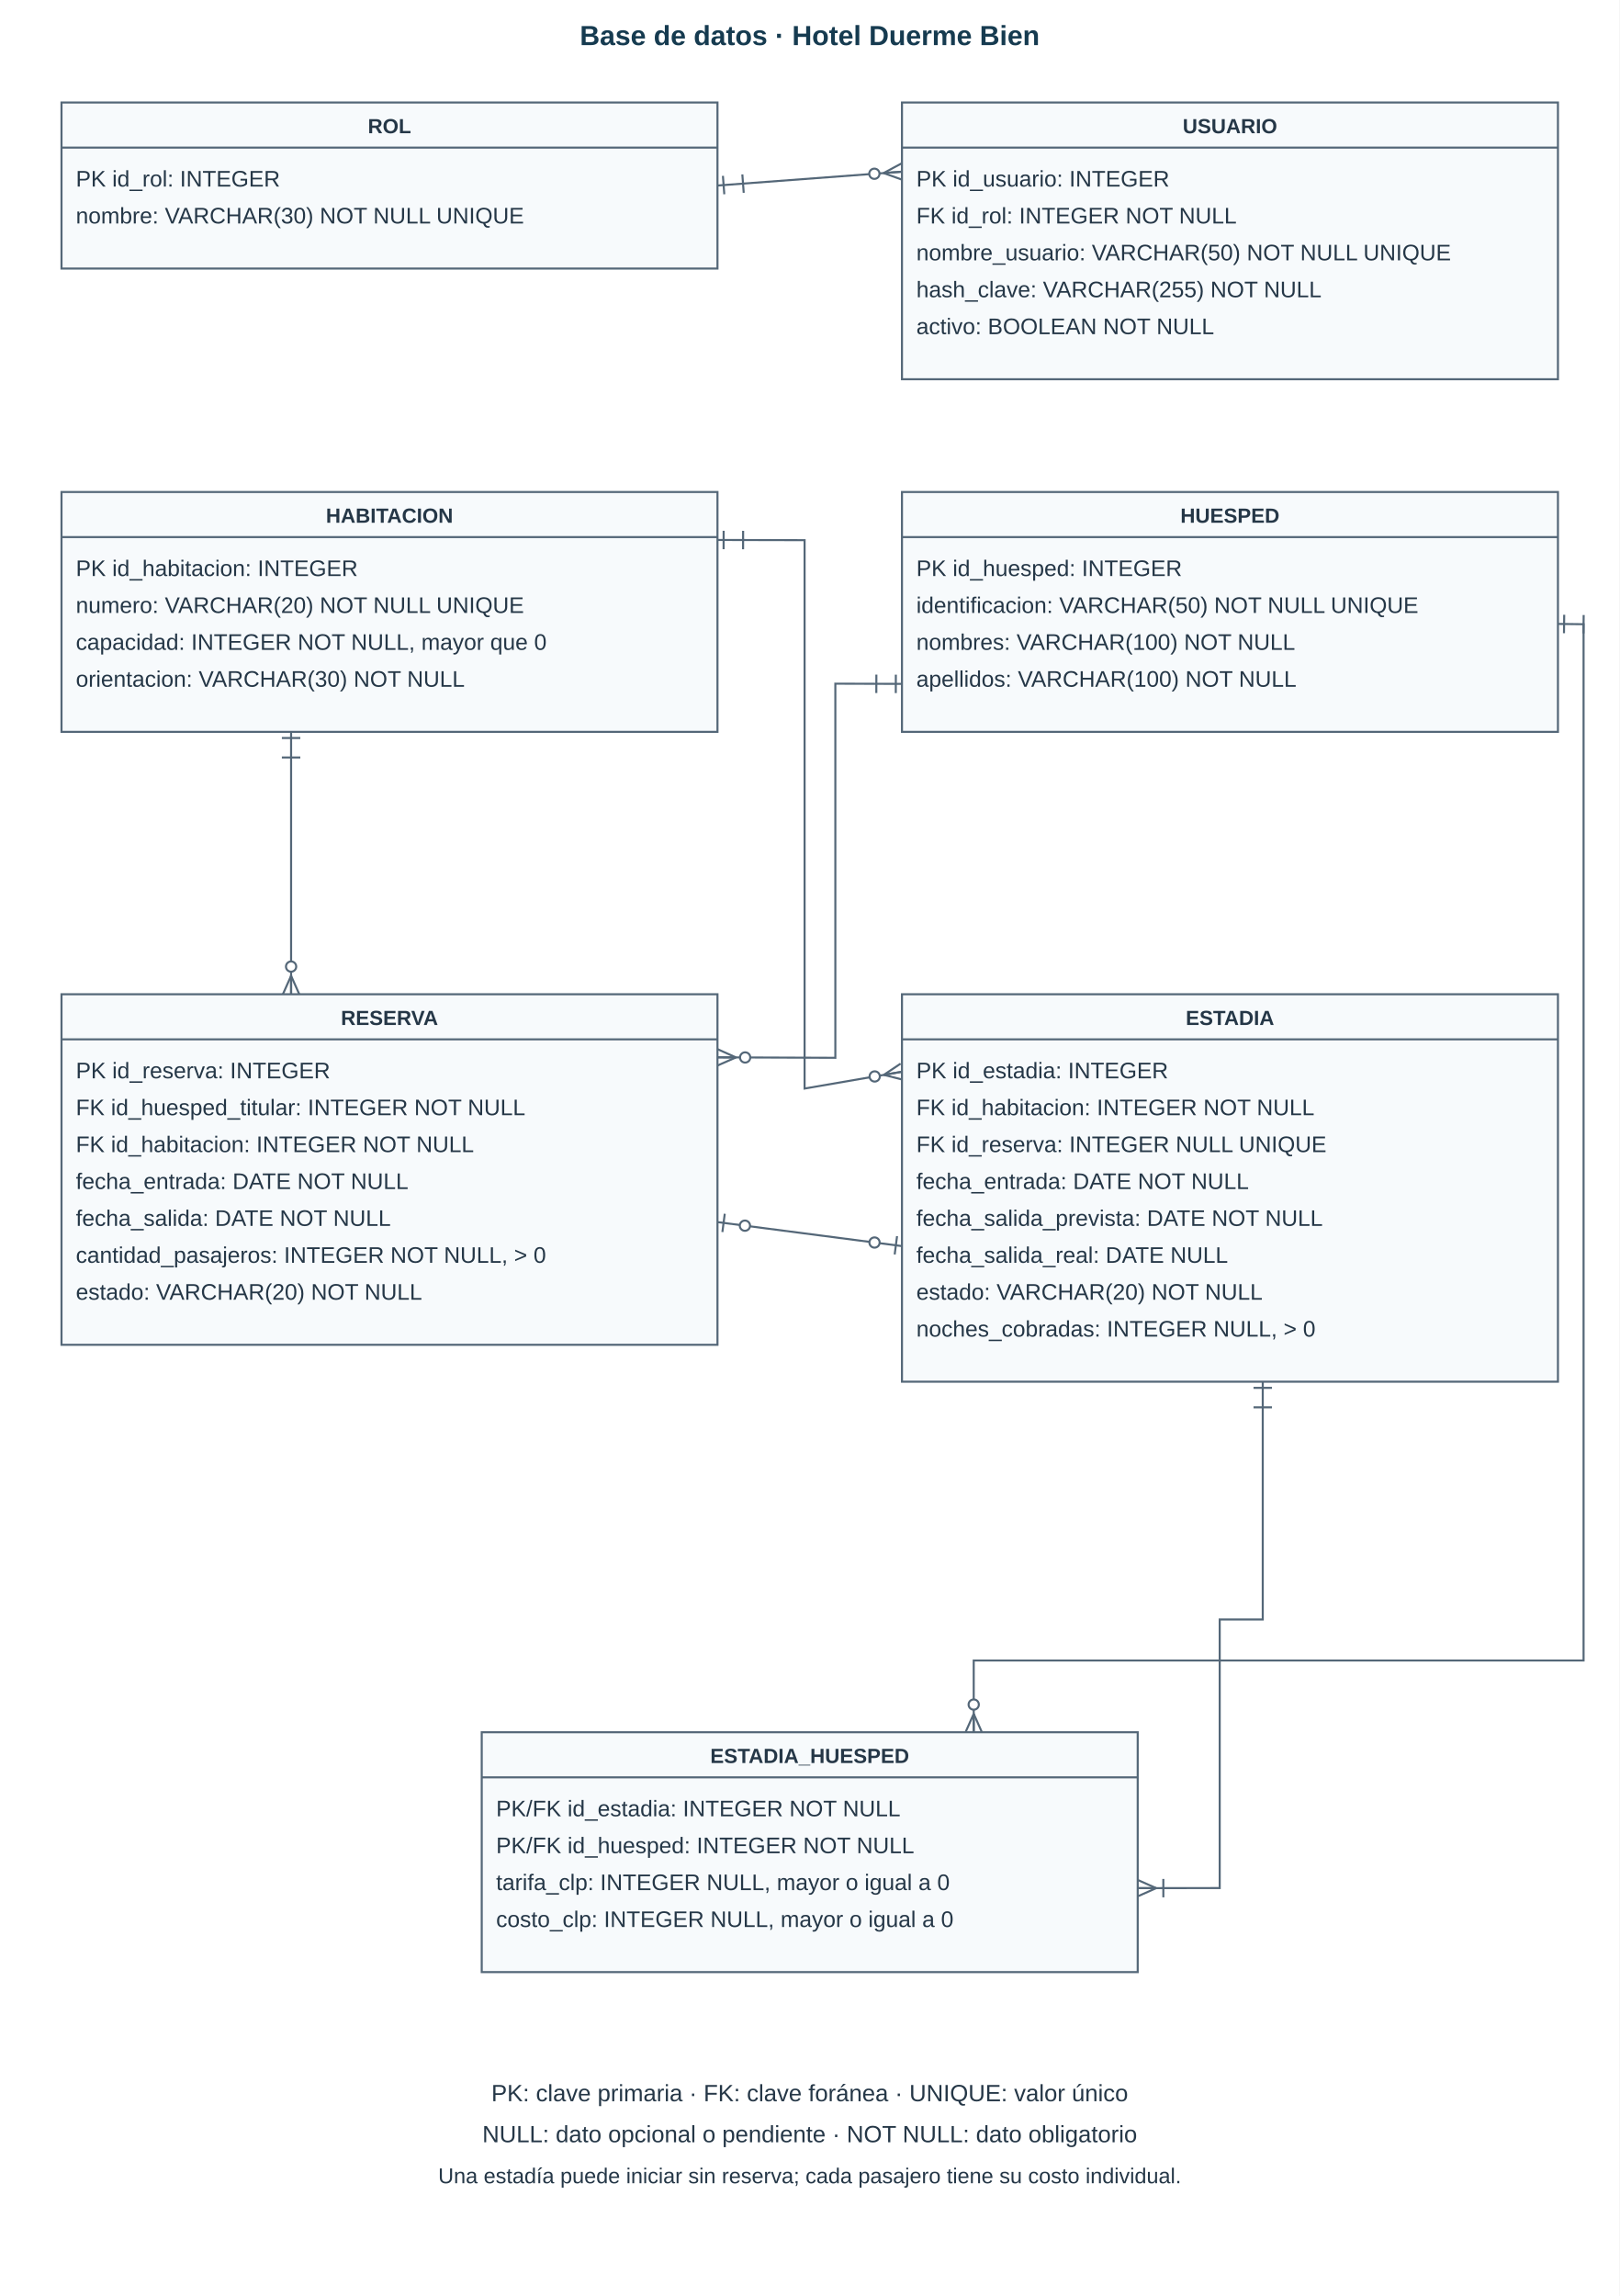
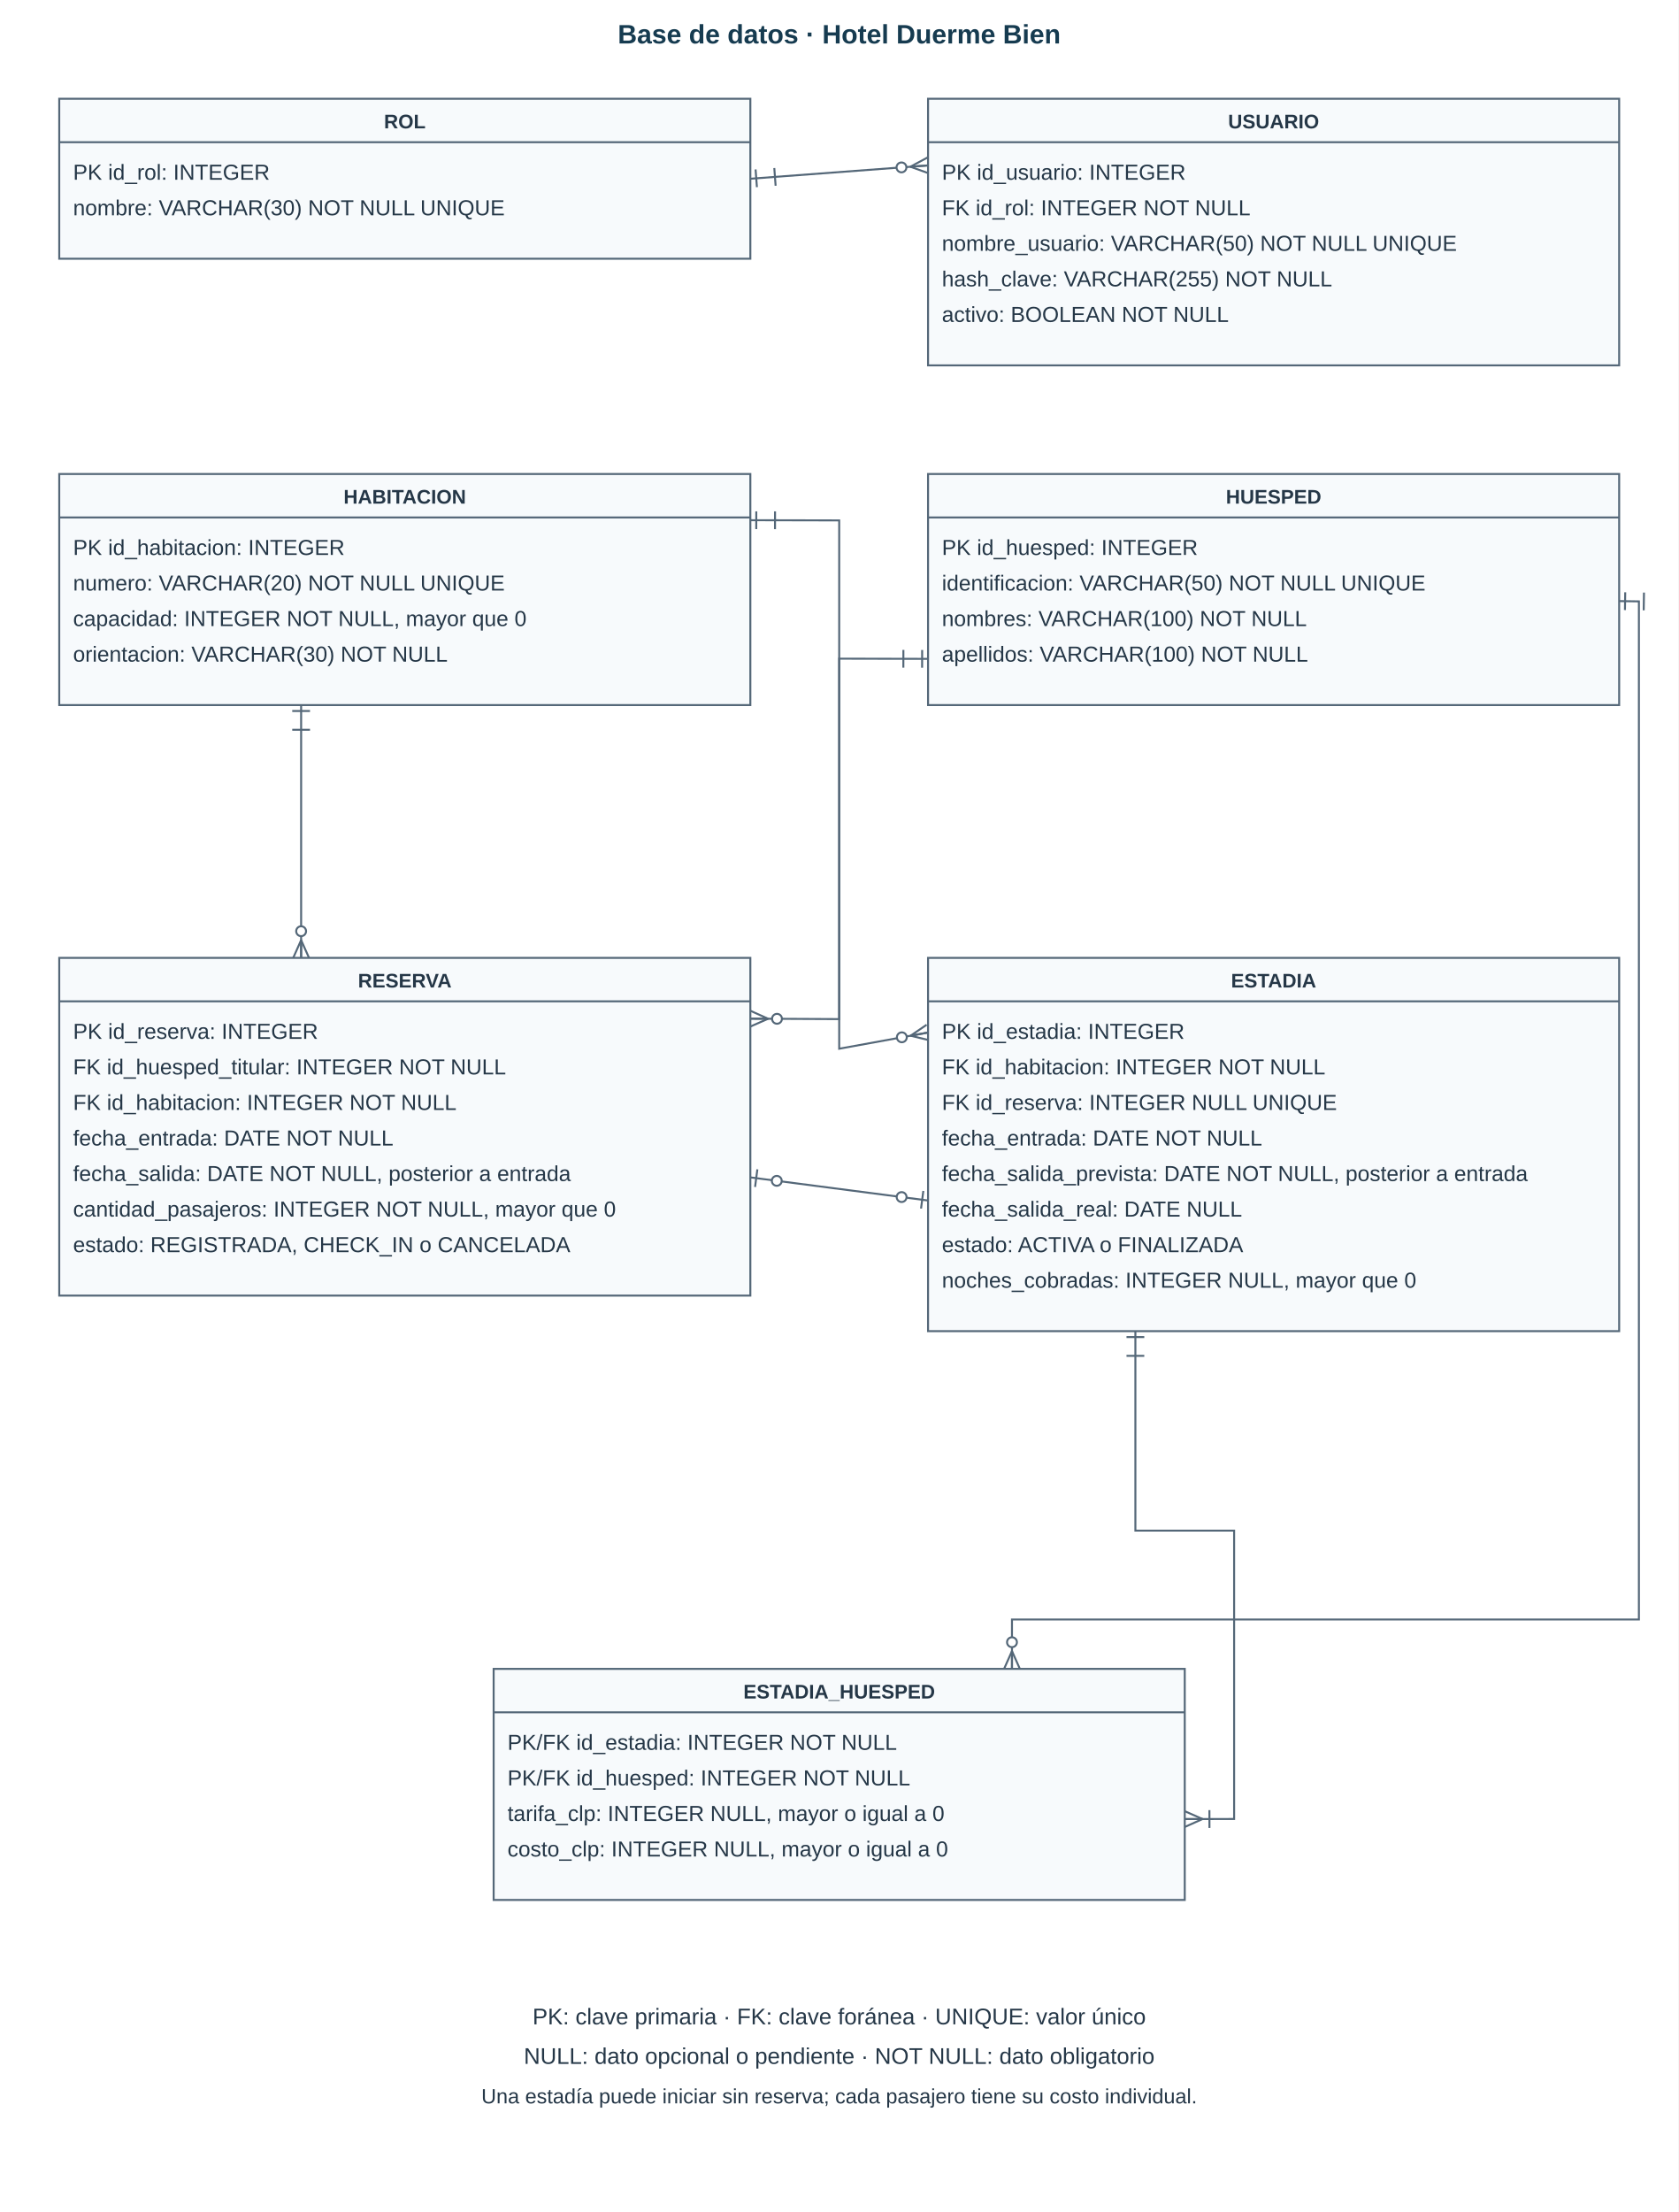
- <svg xmlns="http://www.w3.org/2000/svg" width="1580" height="2240" viewBox="0 0 1580 2240">
+ <svg xmlns="http://www.w3.org/2000/svg" width="1700" height="2240" viewBox="0 0 1700 2240">
  <rect width="100%" height="100%" fill="white" />
  <g font-family="Arial,sans-serif">
-     <text x="790.0" y="44" font-size="27" text-anchor="middle" fill="#163b50" font-weight="bold">Base de datos · Hotel Duerme Bien</text>
-     <path d="M700,181.0 L880,167.5" fill="none" stroke="#546778" stroke-width="2" />
-     <path d="M705.31,171.576 L706.656,189.526" fill="none" stroke="#546778" stroke-width="2" />
-     <path d="M724.257,170.155 L725.603,188.105" fill="none" stroke="#546778" stroke-width="2" />
-     <path d="M862.05,168.846 L880.598,175.478" fill="none" stroke="#546778" stroke-width="2" />
-     <path d="M862.05,168.846 L880,167.5" fill="none" stroke="#546778" stroke-width="2" />
-     <path d="M862.05,168.846 L879.402,159.522" fill="none" stroke="#546778" stroke-width="2" />
-     <ellipse cx="853.076" cy="169.519" rx="5.0" ry="5.0" fill="#ffffff" stroke="#546778" stroke-width="2" />
-     <path d="M284.0,714 L284.0,970" fill="none" stroke="#546778" stroke-width="2" />
-     <path d="M293.0,720.0 L275.0,720.0" fill="none" stroke="#546778" stroke-width="2" />
-     <path d="M293.0,739.0 L275.0,739.0" fill="none" stroke="#546778" stroke-width="2" />
-     <path d="M284.0,952.0 L276.0,970.0" fill="none" stroke="#546778" stroke-width="2" />
-     <path d="M284.0,952.0 L284.0,970" fill="none" stroke="#546778" stroke-width="2" />
-     <path d="M284.0,952.0 L292.0,970.0" fill="none" stroke="#546778" stroke-width="2" />
-     <ellipse cx="284.0" cy="943.0" rx="5.0" ry="5.0" fill="#ffffff" stroke="#546778" stroke-width="2" />
-     <path d="M700,526.8 L785,527 L785,1062 L880,1045.6" fill="none" stroke="#546778" stroke-width="2" />
-     <path d="M706.021,517.814 L705.979,535.814" fill="none" stroke="#546778" stroke-width="2" />
-     <path d="M725.021,517.859 L724.979,535.859" fill="none" stroke="#546778" stroke-width="2" />
-     <path d="M862.262,1048.662 L881.361,1053.483" fill="none" stroke="#546778" stroke-width="2" />
-     <path d="M862.262,1048.662 L880,1045.6" fill="none" stroke="#546778" stroke-width="2" />
-     <path d="M862.262,1048.662 L878.639,1037.717" fill="none" stroke="#546778" stroke-width="2" />
-     <ellipse cx="853.394" cy="1050.193" rx="5.0" ry="5.0" fill="#ffffff" stroke="#546778" stroke-width="2" />
-     <path d="M880,667.2 L815,667 L815,1032 L700,1031.56" fill="none" stroke="#546778" stroke-width="2" />
-     <path d="M873.972,676.181 L874.028,658.182" fill="none" stroke="#546778" stroke-width="2" />
-     <path d="M854.972,676.123 L855.028,658.123" fill="none" stroke="#546778" stroke-width="2" />
-     <path d="M718,1031.629 L700.031,1023.56" fill="none" stroke="#546778" stroke-width="2" />
-     <path d="M718,1031.629 L700,1031.56" fill="none" stroke="#546778" stroke-width="2" />
-     <path d="M718,1031.629 L699.969,1039.56" fill="none" stroke="#546778" stroke-width="2" />
-     <ellipse cx="727" cy="1031.663" rx="5.0" ry="5.0" fill="#ffffff" stroke="#546778" stroke-width="2" />
-     <path d="M700,1192.3 L880,1215.7" fill="none" stroke="#546778" stroke-width="2" />
-     <path d="M707.11,1184.149 L704.79,1201.998" fill="none" stroke="#546778" stroke-width="2" />
-     <ellipse cx="726.775" cy="1195.781" rx="5.0" ry="5.0" fill="#ffffff" stroke="#546778" stroke-width="2" />
-     <path d="M872.89,1223.851 L875.21,1206.002" fill="none" stroke="#546778" stroke-width="2" />
-     <ellipse cx="853.225" cy="1212.219" rx="5.0" ry="5.0" fill="#ffffff" stroke="#546778" stroke-width="2" />
-     <path d="M1232.0,1348 L1232,1580 L1190,1580 L1190,1842 L1110,1842.1" fill="none" stroke="#546778" stroke-width="2" />
-     <path d="M1241.0,1354.0 L1223.0,1354.0" fill="none" stroke="#546778" stroke-width="2" />
-     <path d="M1241.0,1373.0 L1223.0,1373.0" fill="none" stroke="#546778" stroke-width="2" />
-     <path d="M1128,1842.078 L1109.99,1834.1" fill="none" stroke="#546778" stroke-width="2" />
-     <path d="M1128,1842.078 L1110,1842.1" fill="none" stroke="#546778" stroke-width="2" />
-     <path d="M1128,1842.078 L1110.01,1850.1" fill="none" stroke="#546778" stroke-width="2" />
-     <path d="M1134.989,1833.069 L1135.011,1851.069" fill="none" stroke="#546778" stroke-width="2" />
-     <path d="M1520,608.7 L1545,609 L1545,1620 L950,1620 L950.0,1690" fill="none" stroke="#546778" stroke-width="2" />
-     <path d="M1526.108,599.773 L1525.892,617.771" fill="none" stroke="#546778" stroke-width="2" />
-     <path d="M1545.106,600.001 L1544.89,617.999" fill="none" stroke="#546778" stroke-width="2" />
-     <path d="M950.0,1672.0 L942.0,1690.0" fill="none" stroke="#546778" stroke-width="2" />
-     <path d="M950.0,1672.0 L950.0,1690" fill="none" stroke="#546778" stroke-width="2" />
-     <path d="M950.0,1672.0 L958.0,1690.0" fill="none" stroke="#546778" stroke-width="2" />
-     <ellipse cx="950.0" cy="1663.0" rx="5.0" ry="5.0" fill="#ffffff" stroke="#546778" stroke-width="2" />
-     <path d="M60,100 L700,100 L700,262 L60,262 Z" fill="#f7fafc" stroke="#546778" stroke-width="2" />
-     <path d="M60,144 L700,144" fill="none" stroke="#546778" stroke-width="2" />
-     <text x="380.0" y="130" font-size="20" text-anchor="middle" fill="#253747" font-weight="bold">ROL</text>
+     <text x="850.0" y="44" font-size="27" text-anchor="middle" fill="#163b50" font-weight="bold">Base de datos · Hotel Duerme Bien</text>
+     <path d="M760,181.0 L940,167.5" fill="none" stroke="#546778" stroke-width="2" />
+     <path d="M765.31,171.576 L766.656,189.526" fill="none" stroke="#546778" stroke-width="2" />
+     <path d="M784.257,170.155 L785.603,188.105" fill="none" stroke="#546778" stroke-width="2" />
+     <path d="M922.05,168.846 L940.598,175.478" fill="none" stroke="#546778" stroke-width="2" />
+     <path d="M922.05,168.846 L940,167.5" fill="none" stroke="#546778" stroke-width="2" />
+     <path d="M922.05,168.846 L939.402,159.522" fill="none" stroke="#546778" stroke-width="2" />
+     <ellipse cx="913.076" cy="169.519" rx="5.0" ry="5.0" fill="#ffffff" stroke="#546778" stroke-width="2" />
+     <path d="M305.0,714 L305.0,970" fill="none" stroke="#546778" stroke-width="2" />
+     <path d="M314.0,720.0 L296.0,720.0" fill="none" stroke="#546778" stroke-width="2" />
+     <path d="M314.0,739.0 L296.0,739.0" fill="none" stroke="#546778" stroke-width="2" />
+     <path d="M305.0,952.0 L297.0,970.0" fill="none" stroke="#546778" stroke-width="2" />
+     <path d="M305.0,952.0 L305.0,970" fill="none" stroke="#546778" stroke-width="2" />
+     <path d="M305.0,952.0 L313.0,970.0" fill="none" stroke="#546778" stroke-width="2" />
+     <ellipse cx="305.0" cy="943.0" rx="5.0" ry="5.0" fill="#ffffff" stroke="#546778" stroke-width="2" />
+     <path d="M760,526.8 L850,527 L850,1062 L940,1045.6" fill="none" stroke="#546778" stroke-width="2" />
+     <path d="M766.02,517.813 L765.98,535.813" fill="none" stroke="#546778" stroke-width="2" />
+     <path d="M785.02,517.856 L784.98,535.856" fill="none" stroke="#546778" stroke-width="2" />
+     <path d="M922.292,1048.827 L941.434,1053.47" fill="none" stroke="#546778" stroke-width="2" />
+     <path d="M922.292,1048.827 L940,1045.6" fill="none" stroke="#546778" stroke-width="2" />
+     <path d="M922.292,1048.827 L938.566,1037.73" fill="none" stroke="#546778" stroke-width="2" />
+     <ellipse cx="913.437" cy="1050.44" rx="5.0" ry="5.0" fill="#ffffff" stroke="#546778" stroke-width="2" />
+     <path d="M940,667.2 L850,667 L850,1032 L760,1031.56" fill="none" stroke="#546778" stroke-width="2" />
+     <path d="M933.98,676.187 L934.02,658.187" fill="none" stroke="#546778" stroke-width="2" />
+     <path d="M914.98,676.144 L915.02,658.144" fill="none" stroke="#546778" stroke-width="2" />
+     <path d="M778,1031.648 L760.039,1023.56" fill="none" stroke="#546778" stroke-width="2" />
+     <path d="M778,1031.648 L760,1031.56" fill="none" stroke="#546778" stroke-width="2" />
+     <path d="M778,1031.648 L759.961,1039.56" fill="none" stroke="#546778" stroke-width="2" />
+     <ellipse cx="787" cy="1031.692" rx="5.0" ry="5.0" fill="#ffffff" stroke="#546778" stroke-width="2" />
+     <path d="M760,1192.3 L940,1215.7" fill="none" stroke="#546778" stroke-width="2" />
+     <path d="M767.11,1184.149 L764.79,1201.998" fill="none" stroke="#546778" stroke-width="2" />
+     <ellipse cx="786.775" cy="1195.781" rx="5.0" ry="5.0" fill="#ffffff" stroke="#546778" stroke-width="2" />
+     <path d="M932.89,1223.851 L935.21,1206.002" fill="none" stroke="#546778" stroke-width="2" />
+     <ellipse cx="913.225" cy="1212.219" rx="5.0" ry="5.0" fill="#ffffff" stroke="#546778" stroke-width="2" />
+     <path d="M1150.0,1348 L1150,1550 L1250,1550 L1250,1842 L1200,1842.1" fill="none" stroke="#546778" stroke-width="2" />
+     <path d="M1159.0,1354.0 L1141.0,1354.0" fill="none" stroke="#546778" stroke-width="2" />
+     <path d="M1159.0,1373.0 L1141.0,1373.0" fill="none" stroke="#546778" stroke-width="2" />
+     <path d="M1218,1842.064 L1199.984,1834.1" fill="none" stroke="#546778" stroke-width="2" />
+     <path d="M1218,1842.064 L1200,1842.1" fill="none" stroke="#546778" stroke-width="2" />
+     <path d="M1218,1842.064 L1200.016,1850.1" fill="none" stroke="#546778" stroke-width="2" />
+     <path d="M1224.982,1833.05 L1225.018,1851.05" fill="none" stroke="#546778" stroke-width="2" />
+     <path d="M1640,608.7 L1660,609 L1660,1640 L1025,1640 L1025.0,1690" fill="none" stroke="#546778" stroke-width="2" />
+     <path d="M1646.134,599.791 L1645.864,617.789" fill="none" stroke="#546778" stroke-width="2" />
+     <path d="M1665.132,600.076 L1664.862,618.074" fill="none" stroke="#546778" stroke-width="2" />
+     <path d="M1025.0,1672.0 L1017.0,1690.0" fill="none" stroke="#546778" stroke-width="2" />
+     <path d="M1025.0,1672.0 L1025.0,1690" fill="none" stroke="#546778" stroke-width="2" />
+     <path d="M1025.0,1672.0 L1033.0,1690.0" fill="none" stroke="#546778" stroke-width="2" />
+     <ellipse cx="1025.0" cy="1663.0" rx="5.0" ry="5.0" fill="#ffffff" stroke="#546778" stroke-width="2" />
+     <path d="M60,100 L760,100 L760,262 L60,262 Z" fill="#f7fafc" stroke="#546778" stroke-width="2" />
+     <path d="M60,144 L760,144" fill="none" stroke="#546778" stroke-width="2" />
+     <text x="410.0" y="130" font-size="20" text-anchor="middle" fill="#253747" font-weight="bold">ROL</text>
    <text x="74" y="182" font-size="22" text-anchor="start" fill="#253747" font-weight="normal">PK id_rol: INTEGER</text>
    <text x="74" y="218" font-size="22" text-anchor="start" fill="#253747" font-weight="normal">nombre: VARCHAR(30) NOT NULL UNIQUE</text>
-     <path d="M880,100 L1520,100 L1520,370 L880,370 Z" fill="#f7fafc" stroke="#546778" stroke-width="2" />
-     <path d="M880,144 L1520,144" fill="none" stroke="#546778" stroke-width="2" />
-     <text x="1200.0" y="130" font-size="20" text-anchor="middle" fill="#253747" font-weight="bold">USUARIO</text>
-     <text x="894" y="182" font-size="22" text-anchor="start" fill="#253747" font-weight="normal">PK id_usuario: INTEGER</text>
-     <text x="894" y="218" font-size="22" text-anchor="start" fill="#253747" font-weight="normal">FK id_rol: INTEGER NOT NULL</text>
-     <text x="894" y="254" font-size="22" text-anchor="start" fill="#253747" font-weight="normal">nombre_usuario: VARCHAR(50) NOT NULL UNIQUE</text>
-     <text x="894" y="290" font-size="22" text-anchor="start" fill="#253747" font-weight="normal">hash_clave: VARCHAR(255) NOT NULL</text>
-     <text x="894" y="326" font-size="22" text-anchor="start" fill="#253747" font-weight="normal">activo: BOOLEAN NOT NULL</text>
-     <path d="M60,480 L700,480 L700,714 L60,714 Z" fill="#f7fafc" stroke="#546778" stroke-width="2" />
-     <path d="M60,524 L700,524" fill="none" stroke="#546778" stroke-width="2" />
-     <text x="380.0" y="510" font-size="20" text-anchor="middle" fill="#253747" font-weight="bold">HABITACION</text>
+     <path d="M940,100 L1640,100 L1640,370 L940,370 Z" fill="#f7fafc" stroke="#546778" stroke-width="2" />
+     <path d="M940,144 L1640,144" fill="none" stroke="#546778" stroke-width="2" />
+     <text x="1290.0" y="130" font-size="20" text-anchor="middle" fill="#253747" font-weight="bold">USUARIO</text>
+     <text x="954" y="182" font-size="22" text-anchor="start" fill="#253747" font-weight="normal">PK id_usuario: INTEGER</text>
+     <text x="954" y="218" font-size="22" text-anchor="start" fill="#253747" font-weight="normal">FK id_rol: INTEGER NOT NULL</text>
+     <text x="954" y="254" font-size="22" text-anchor="start" fill="#253747" font-weight="normal">nombre_usuario: VARCHAR(50) NOT NULL UNIQUE</text>
+     <text x="954" y="290" font-size="22" text-anchor="start" fill="#253747" font-weight="normal">hash_clave: VARCHAR(255) NOT NULL</text>
+     <text x="954" y="326" font-size="22" text-anchor="start" fill="#253747" font-weight="normal">activo: BOOLEAN NOT NULL</text>
+     <path d="M60,480 L760,480 L760,714 L60,714 Z" fill="#f7fafc" stroke="#546778" stroke-width="2" />
+     <path d="M60,524 L760,524" fill="none" stroke="#546778" stroke-width="2" />
+     <text x="410.0" y="510" font-size="20" text-anchor="middle" fill="#253747" font-weight="bold">HABITACION</text>
    <text x="74" y="562" font-size="22" text-anchor="start" fill="#253747" font-weight="normal">PK id_habitacion: INTEGER</text>
    <text x="74" y="598" font-size="22" text-anchor="start" fill="#253747" font-weight="normal">numero: VARCHAR(20) NOT NULL UNIQUE</text>
    <text x="74" y="634" font-size="22" text-anchor="start" fill="#253747" font-weight="normal">capacidad: INTEGER NOT NULL, mayor que 0</text>
    <text x="74" y="670" font-size="22" text-anchor="start" fill="#253747" font-weight="normal">orientacion: VARCHAR(30) NOT NULL</text>
-     <path d="M880,480 L1520,480 L1520,714 L880,714 Z" fill="#f7fafc" stroke="#546778" stroke-width="2" />
-     <path d="M880,524 L1520,524" fill="none" stroke="#546778" stroke-width="2" />
-     <text x="1200.0" y="510" font-size="20" text-anchor="middle" fill="#253747" font-weight="bold">HUESPED</text>
-     <text x="894" y="562" font-size="22" text-anchor="start" fill="#253747" font-weight="normal">PK id_huesped: INTEGER</text>
-     <text x="894" y="598" font-size="22" text-anchor="start" fill="#253747" font-weight="normal">identificacion: VARCHAR(50) NOT NULL UNIQUE</text>
-     <text x="894" y="634" font-size="22" text-anchor="start" fill="#253747" font-weight="normal">nombres: VARCHAR(100) NOT NULL</text>
-     <text x="894" y="670" font-size="22" text-anchor="start" fill="#253747" font-weight="normal">apellidos: VARCHAR(100) NOT NULL</text>
-     <path d="M60,970 L700,970 L700,1312 L60,1312 Z" fill="#f7fafc" stroke="#546778" stroke-width="2" />
-     <path d="M60,1014 L700,1014" fill="none" stroke="#546778" stroke-width="2" />
-     <text x="380.0" y="1000" font-size="20" text-anchor="middle" fill="#253747" font-weight="bold">RESERVA</text>
+     <path d="M940,480 L1640,480 L1640,714 L940,714 Z" fill="#f7fafc" stroke="#546778" stroke-width="2" />
+     <path d="M940,524 L1640,524" fill="none" stroke="#546778" stroke-width="2" />
+     <text x="1290.0" y="510" font-size="20" text-anchor="middle" fill="#253747" font-weight="bold">HUESPED</text>
+     <text x="954" y="562" font-size="22" text-anchor="start" fill="#253747" font-weight="normal">PK id_huesped: INTEGER</text>
+     <text x="954" y="598" font-size="22" text-anchor="start" fill="#253747" font-weight="normal">identificacion: VARCHAR(50) NOT NULL UNIQUE</text>
+     <text x="954" y="634" font-size="22" text-anchor="start" fill="#253747" font-weight="normal">nombres: VARCHAR(100) NOT NULL</text>
+     <text x="954" y="670" font-size="22" text-anchor="start" fill="#253747" font-weight="normal">apellidos: VARCHAR(100) NOT NULL</text>
+     <path d="M60,970 L760,970 L760,1312 L60,1312 Z" fill="#f7fafc" stroke="#546778" stroke-width="2" />
+     <path d="M60,1014 L760,1014" fill="none" stroke="#546778" stroke-width="2" />
+     <text x="410.0" y="1000" font-size="20" text-anchor="middle" fill="#253747" font-weight="bold">RESERVA</text>
    <text x="74" y="1052" font-size="22" text-anchor="start" fill="#253747" font-weight="normal">PK id_reserva: INTEGER</text>
    <text x="74" y="1088" font-size="22" text-anchor="start" fill="#253747" font-weight="normal">FK id_huesped_titular: INTEGER NOT NULL</text>
    <text x="74" y="1124" font-size="22" text-anchor="start" fill="#253747" font-weight="normal">FK id_habitacion: INTEGER NOT NULL</text>
    <text x="74" y="1160" font-size="22" text-anchor="start" fill="#253747" font-weight="normal">fecha_entrada: DATE NOT NULL</text>
-     <text x="74" y="1196" font-size="22" text-anchor="start" fill="#253747" font-weight="normal">fecha_salida: DATE NOT NULL</text>
-     <text x="74" y="1232" font-size="22" text-anchor="start" fill="#253747" font-weight="normal">cantidad_pasajeros: INTEGER NOT NULL, &gt; 0</text>
-     <text x="74" y="1268" font-size="22" text-anchor="start" fill="#253747" font-weight="normal">estado: VARCHAR(20) NOT NULL</text>
-     <path d="M880,970 L1520,970 L1520,1348 L880,1348 Z" fill="#f7fafc" stroke="#546778" stroke-width="2" />
-     <path d="M880,1014 L1520,1014" fill="none" stroke="#546778" stroke-width="2" />
-     <text x="1200.0" y="1000" font-size="20" text-anchor="middle" fill="#253747" font-weight="bold">ESTADIA</text>
-     <text x="894" y="1052" font-size="22" text-anchor="start" fill="#253747" font-weight="normal">PK id_estadia: INTEGER</text>
-     <text x="894" y="1088" font-size="22" text-anchor="start" fill="#253747" font-weight="normal">FK id_habitacion: INTEGER NOT NULL</text>
-     <text x="894" y="1124" font-size="22" text-anchor="start" fill="#253747" font-weight="normal">FK id_reserva: INTEGER NULL UNIQUE</text>
-     <text x="894" y="1160" font-size="22" text-anchor="start" fill="#253747" font-weight="normal">fecha_entrada: DATE NOT NULL</text>
-     <text x="894" y="1196" font-size="22" text-anchor="start" fill="#253747" font-weight="normal">fecha_salida_prevista: DATE NOT NULL</text>
-     <text x="894" y="1232" font-size="22" text-anchor="start" fill="#253747" font-weight="normal">fecha_salida_real: DATE NULL</text>
-     <text x="894" y="1268" font-size="22" text-anchor="start" fill="#253747" font-weight="normal">estado: VARCHAR(20) NOT NULL</text>
-     <text x="894" y="1304" font-size="22" text-anchor="start" fill="#253747" font-weight="normal">noches_cobradas: INTEGER NULL, &gt; 0</text>
-     <path d="M470,1690 L1110,1690 L1110,1924 L470,1924 Z" fill="#f7fafc" stroke="#546778" stroke-width="2" />
-     <path d="M470,1734 L1110,1734" fill="none" stroke="#546778" stroke-width="2" />
-     <text x="790.0" y="1720" font-size="20" text-anchor="middle" fill="#253747" font-weight="bold">ESTADIA_HUESPED</text>
-     <text x="484" y="1772" font-size="22" text-anchor="start" fill="#253747" font-weight="normal">PK/FK id_estadia: INTEGER NOT NULL</text>
-     <text x="484" y="1808" font-size="22" text-anchor="start" fill="#253747" font-weight="normal">PK/FK id_huesped: INTEGER NOT NULL</text>
-     <text x="484" y="1844" font-size="22" text-anchor="start" fill="#253747" font-weight="normal">tarifa_clp: INTEGER NULL, mayor o igual a 0</text>
-     <text x="484" y="1880" font-size="22" text-anchor="start" fill="#253747" font-weight="normal">costo_clp: INTEGER NULL, mayor o igual a 0</text>
-     <text x="790" y="2050" font-size="23" text-anchor="middle" fill="#253747" font-weight="normal">PK: clave primaria   ·   FK: clave foránea   ·   UNIQUE: valor único</text>
-     <text x="790" y="2090" font-size="23" text-anchor="middle" fill="#253747" font-weight="normal">NULL: dato opcional o pendiente   ·   NOT NULL: dato obligatorio</text>
-     <text x="790" y="2130" font-size="21" text-anchor="middle" fill="#253747" font-weight="normal">Una estadía puede iniciar sin reserva; cada pasajero tiene su costo individual.</text>
+     <text x="74" y="1196" font-size="22" text-anchor="start" fill="#253747" font-weight="normal">fecha_salida: DATE NOT NULL, posterior a entrada</text>
+     <text x="74" y="1232" font-size="22" text-anchor="start" fill="#253747" font-weight="normal">cantidad_pasajeros: INTEGER NOT NULL, mayor que 0</text>
+     <text x="74" y="1268" font-size="22" text-anchor="start" fill="#253747" font-weight="normal">estado: REGISTRADA, CHECK_IN o CANCELADA</text>
+     <path d="M940,970 L1640,970 L1640,1348 L940,1348 Z" fill="#f7fafc" stroke="#546778" stroke-width="2" />
+     <path d="M940,1014 L1640,1014" fill="none" stroke="#546778" stroke-width="2" />
+     <text x="1290.0" y="1000" font-size="20" text-anchor="middle" fill="#253747" font-weight="bold">ESTADIA</text>
+     <text x="954" y="1052" font-size="22" text-anchor="start" fill="#253747" font-weight="normal">PK id_estadia: INTEGER</text>
+     <text x="954" y="1088" font-size="22" text-anchor="start" fill="#253747" font-weight="normal">FK id_habitacion: INTEGER NOT NULL</text>
+     <text x="954" y="1124" font-size="22" text-anchor="start" fill="#253747" font-weight="normal">FK id_reserva: INTEGER NULL UNIQUE</text>
+     <text x="954" y="1160" font-size="22" text-anchor="start" fill="#253747" font-weight="normal">fecha_entrada: DATE NOT NULL</text>
+     <text x="954" y="1196" font-size="22" text-anchor="start" fill="#253747" font-weight="normal">fecha_salida_prevista: DATE NOT NULL, posterior a entrada</text>
+     <text x="954" y="1232" font-size="22" text-anchor="start" fill="#253747" font-weight="normal">fecha_salida_real: DATE NULL</text>
+     <text x="954" y="1268" font-size="22" text-anchor="start" fill="#253747" font-weight="normal">estado: ACTIVA o FINALIZADA</text>
+     <text x="954" y="1304" font-size="22" text-anchor="start" fill="#253747" font-weight="normal">noches_cobradas: INTEGER NULL, mayor que 0</text>
+     <path d="M500,1690 L1200,1690 L1200,1924 L500,1924 Z" fill="#f7fafc" stroke="#546778" stroke-width="2" />
+     <path d="M500,1734 L1200,1734" fill="none" stroke="#546778" stroke-width="2" />
+     <text x="850.0" y="1720" font-size="20" text-anchor="middle" fill="#253747" font-weight="bold">ESTADIA_HUESPED</text>
+     <text x="514" y="1772" font-size="22" text-anchor="start" fill="#253747" font-weight="normal">PK/FK id_estadia: INTEGER NOT NULL</text>
+     <text x="514" y="1808" font-size="22" text-anchor="start" fill="#253747" font-weight="normal">PK/FK id_huesped: INTEGER NOT NULL</text>
+     <text x="514" y="1844" font-size="22" text-anchor="start" fill="#253747" font-weight="normal">tarifa_clp: INTEGER NULL, mayor o igual a 0</text>
+     <text x="514" y="1880" font-size="22" text-anchor="start" fill="#253747" font-weight="normal">costo_clp: INTEGER NULL, mayor o igual a 0</text>
+     <text x="850" y="2050" font-size="23" text-anchor="middle" fill="#253747" font-weight="normal">PK: clave primaria   ·   FK: clave foránea   ·   UNIQUE: valor único</text>
+     <text x="850" y="2090" font-size="23" text-anchor="middle" fill="#253747" font-weight="normal">NULL: dato opcional o pendiente   ·   NOT NULL: dato obligatorio</text>
+     <text x="850" y="2130" font-size="21" text-anchor="middle" fill="#253747" font-weight="normal">Una estadía puede iniciar sin reserva; cada pasajero tiene su costo individual.</text>
  </g>
</svg>
